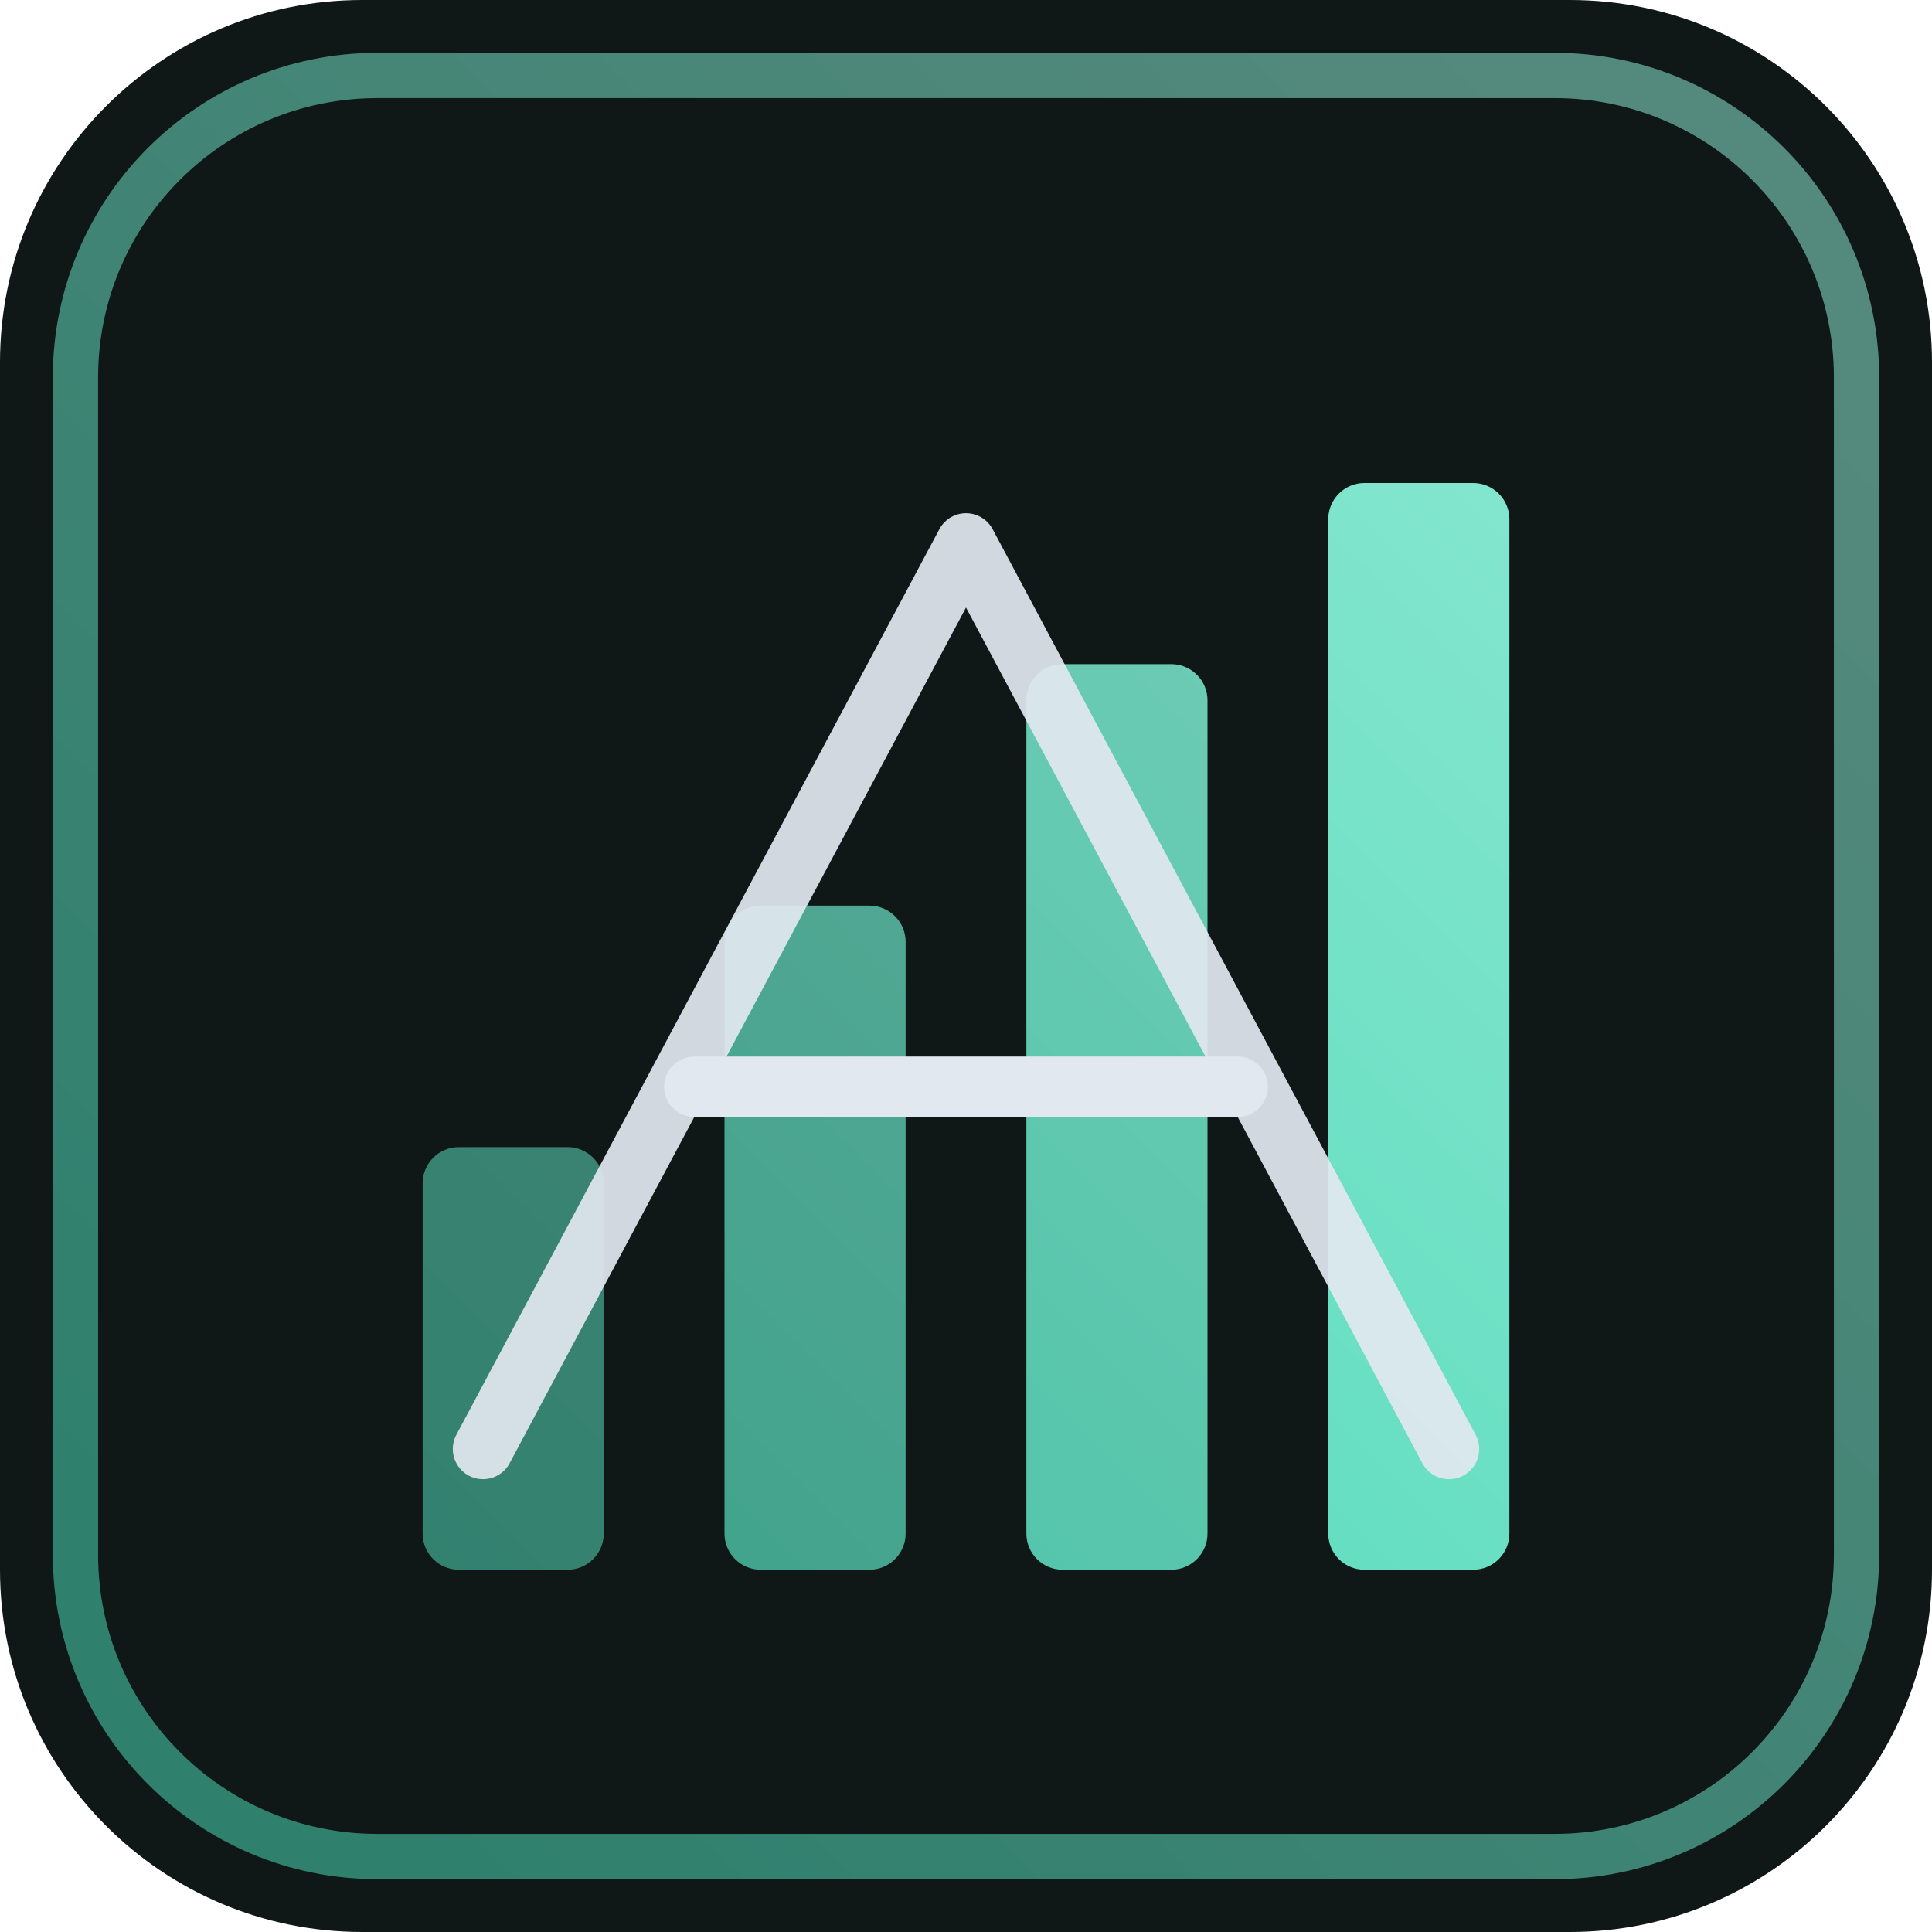
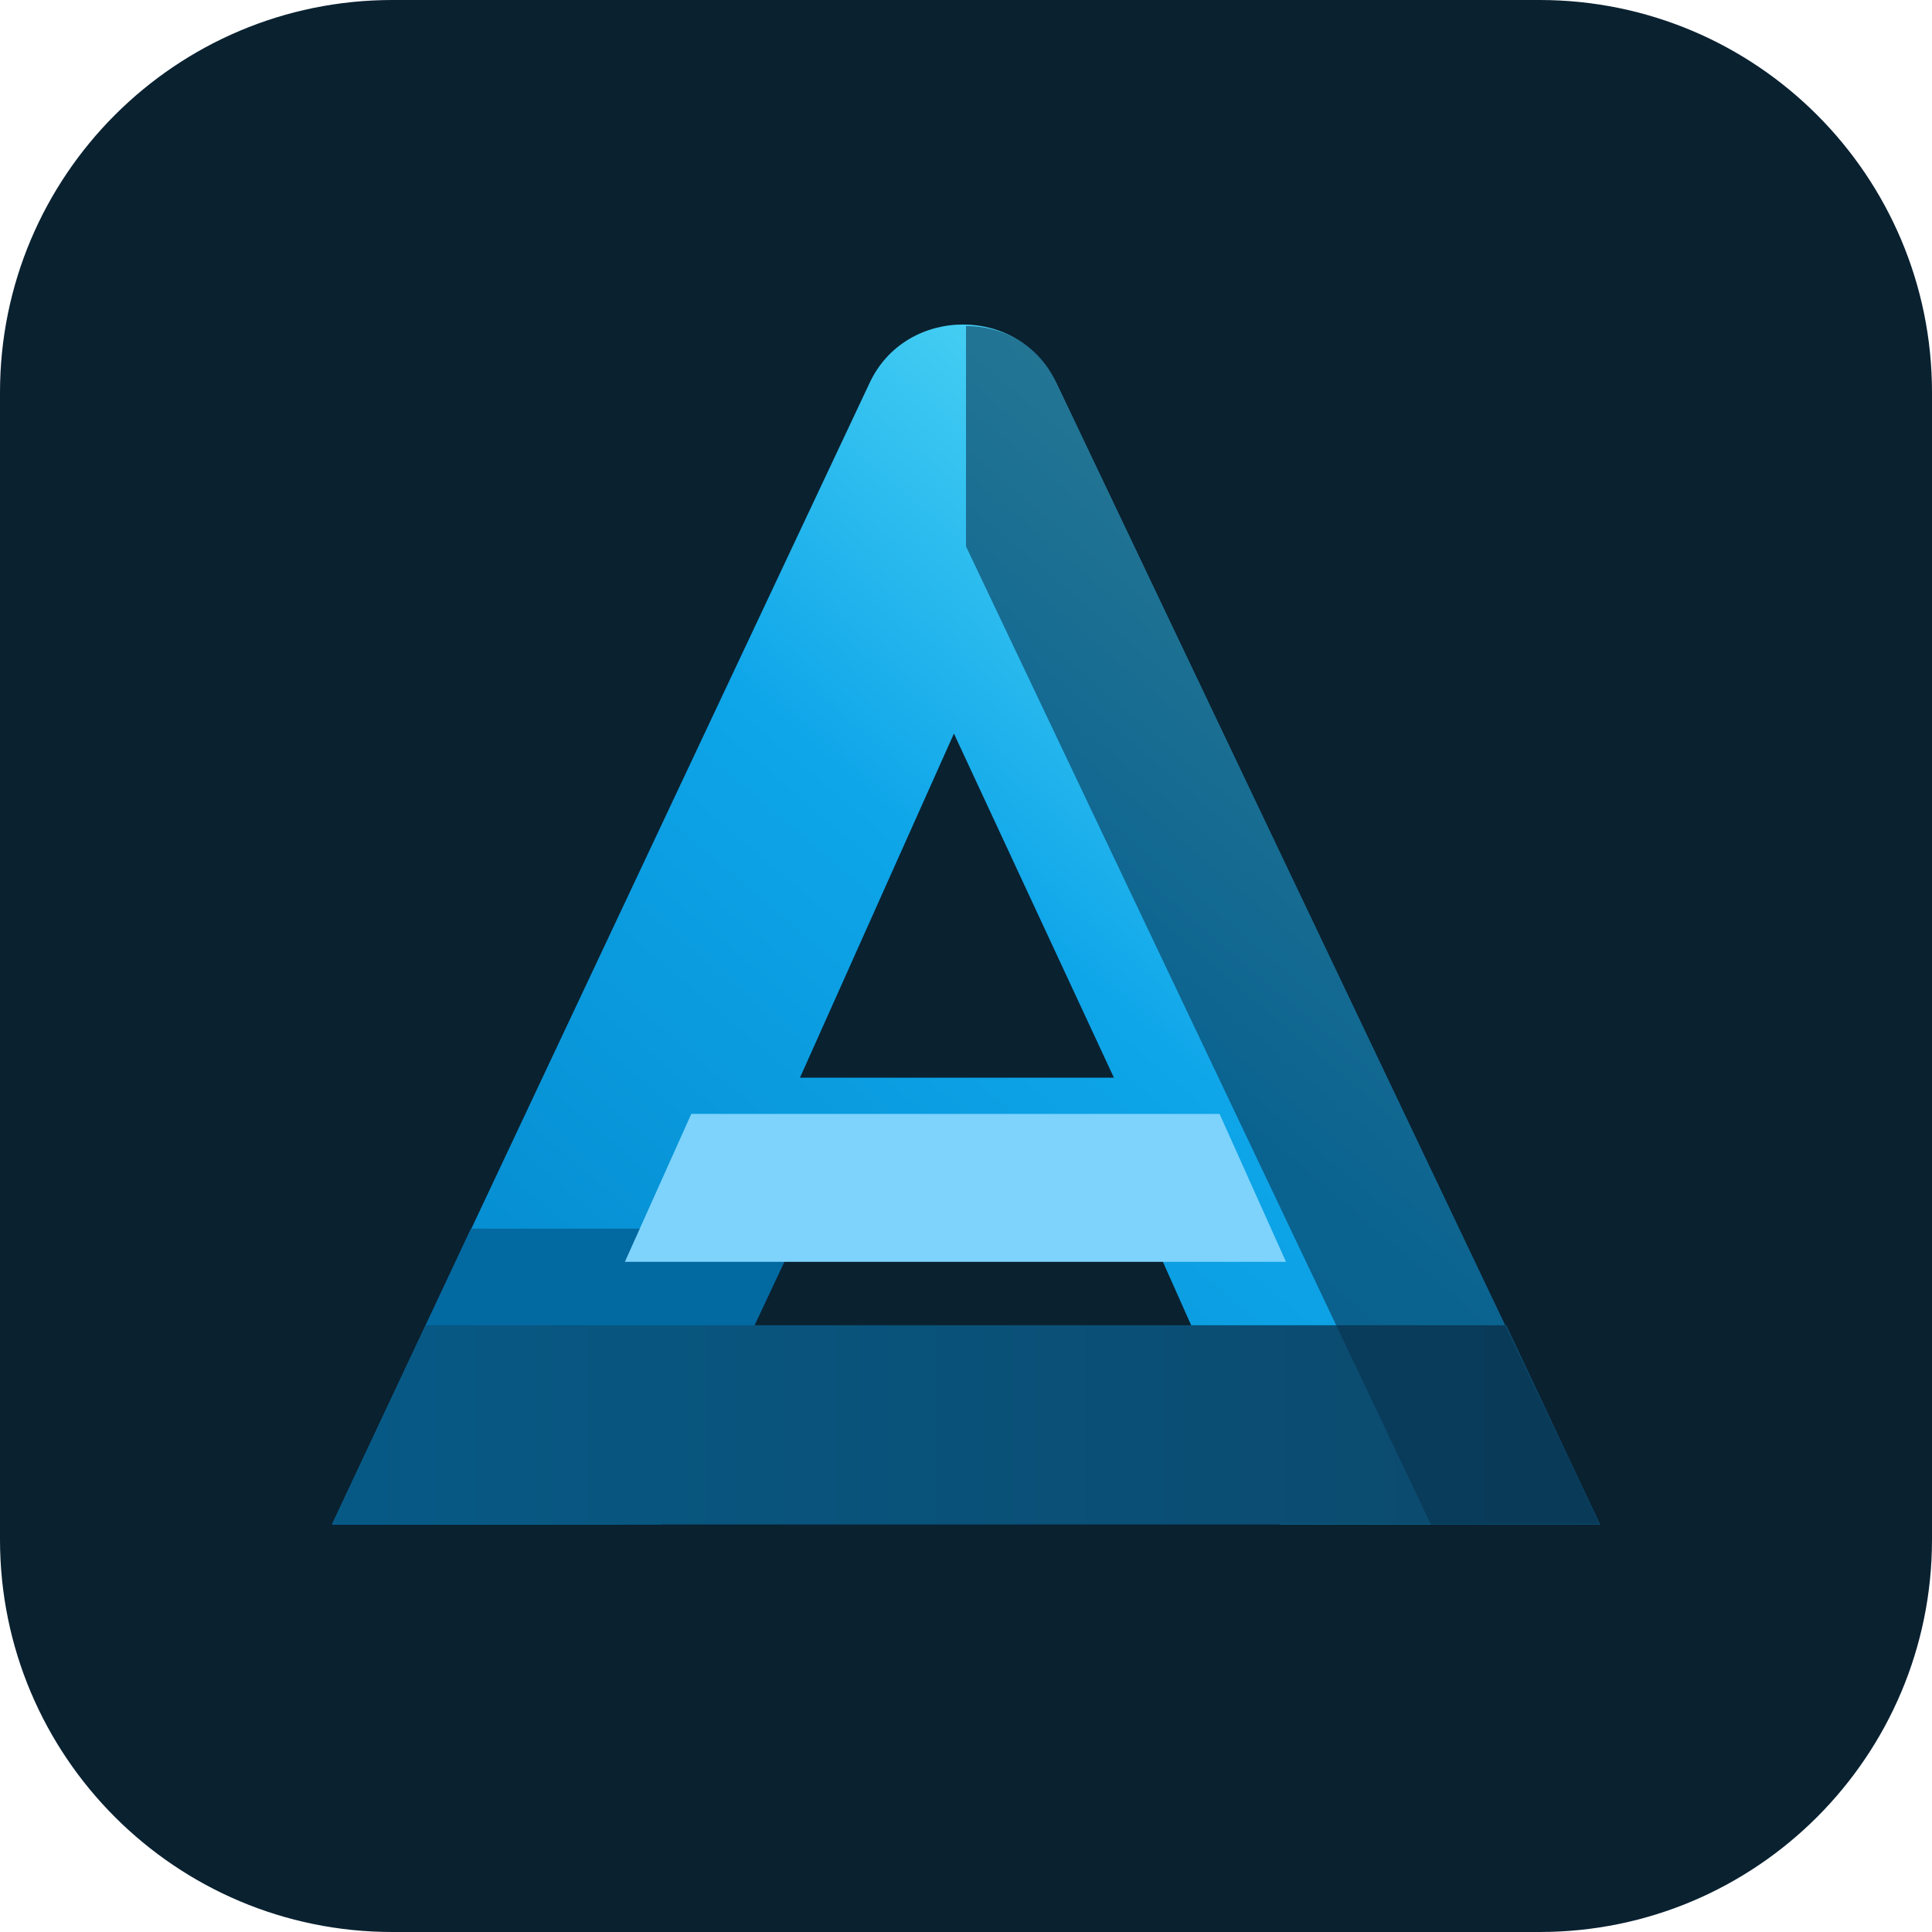
- <svg xmlns="http://www.w3.org/2000/svg" viewBox="0 0 64 64" role="img" aria-label="Alphix">
+ <svg xmlns="http://www.w3.org/2000/svg" viewBox="0 0 64 64" role="img" aria-labelledby="alphix-title alphix-desc">
  <defs>
-     <linearGradient id="alphix-g" x1="8" y1="56" x2="56" y2="8" gradientUnits="userSpaceOnUse">
-       <stop stop-color="#48d7b5" />
-       <stop offset="1" stop-color="#8de8d2" />
+     <linearGradient id="alphix-face" x1="14" y1="52" x2="48" y2="12" gradientUnits="userSpaceOnUse">
+       <stop stop-color="#0284c7" />
+       <stop offset="0.55" stop-color="#0ea5e9" />
+       <stop offset="1" stop-color="#67e8f9" />
+     </linearGradient>
+     <linearGradient id="alphix-edge" x1="12" y1="48" x2="50" y2="48" gradientUnits="userSpaceOnUse">
+       <stop stop-color="#075985" />
+       <stop offset="1" stop-color="#0c4a6e" />
    </linearGradient>
  </defs>
-   <rect width="64" height="64" rx="12" fill="#101717" />
-   <rect x="2.5" y="2.5" width="59" height="59" rx="10" fill="none" stroke="url(#alphix-g)" stroke-width="1.5" opacity="0.55" />
-   <g fill="url(#alphix-g)">
-     <rect class="alphix-bar" x="14" y="38" width="6" height="14" rx="1.2" opacity="0.55" />
-     <rect class="alphix-bar" x="24" y="30" width="6" height="22" rx="1.2" opacity="0.72" />
-     <rect class="alphix-bar" x="34" y="22" width="6" height="30" rx="1.2" opacity="0.88" />
-     <rect class="alphix-bar" x="44" y="16" width="6" height="36" rx="1.2" />
-   </g>
-   <path d="M16 48 L32 18 L48 48" fill="none" stroke="#e2e8f0" stroke-width="2" stroke-linecap="round" stroke-linejoin="round" opacity="0.92" />
-   <line x1="23" y1="36" x2="41" y2="36" stroke="#e2e8f0" stroke-width="2" stroke-linecap="round" />
+   <rect width="64" height="64" rx="13" fill="#0a2130" />
+   <path d="M11 50.5 28.8 12.7c1.2-2.6 5-2.6 6.2 0l18 37.8H42.4l-4.1-9.2H24.7l-4.1 9.2H11Z" fill="url(#alphix-face)" />
+   <path d="m31.6 24.3-5.1 11.4h10.4l-5.3-11.4Z" fill="#0a2130" />
+   <path d="M15.6 40.7h10.9l-4.6 9.8H11l4.6-9.8Z" fill="#0369a1" />
+   <path d="M22.9 36.9h17.5l2.2 4.9H20.7l2.2-4.9Z" fill="#7dd3fc" />
+   <path d="M11 50.5h42l-3.1-6.6H14.1L11 50.5Z" fill="url(#alphix-edge)" />
+   <path d="M32 10.8c1.3 0 2.5.7 3 1.9l18 37.8h-5.6L32 18.1V10.8Z" fill="#082f49" opacity="0.56" />
</svg>
